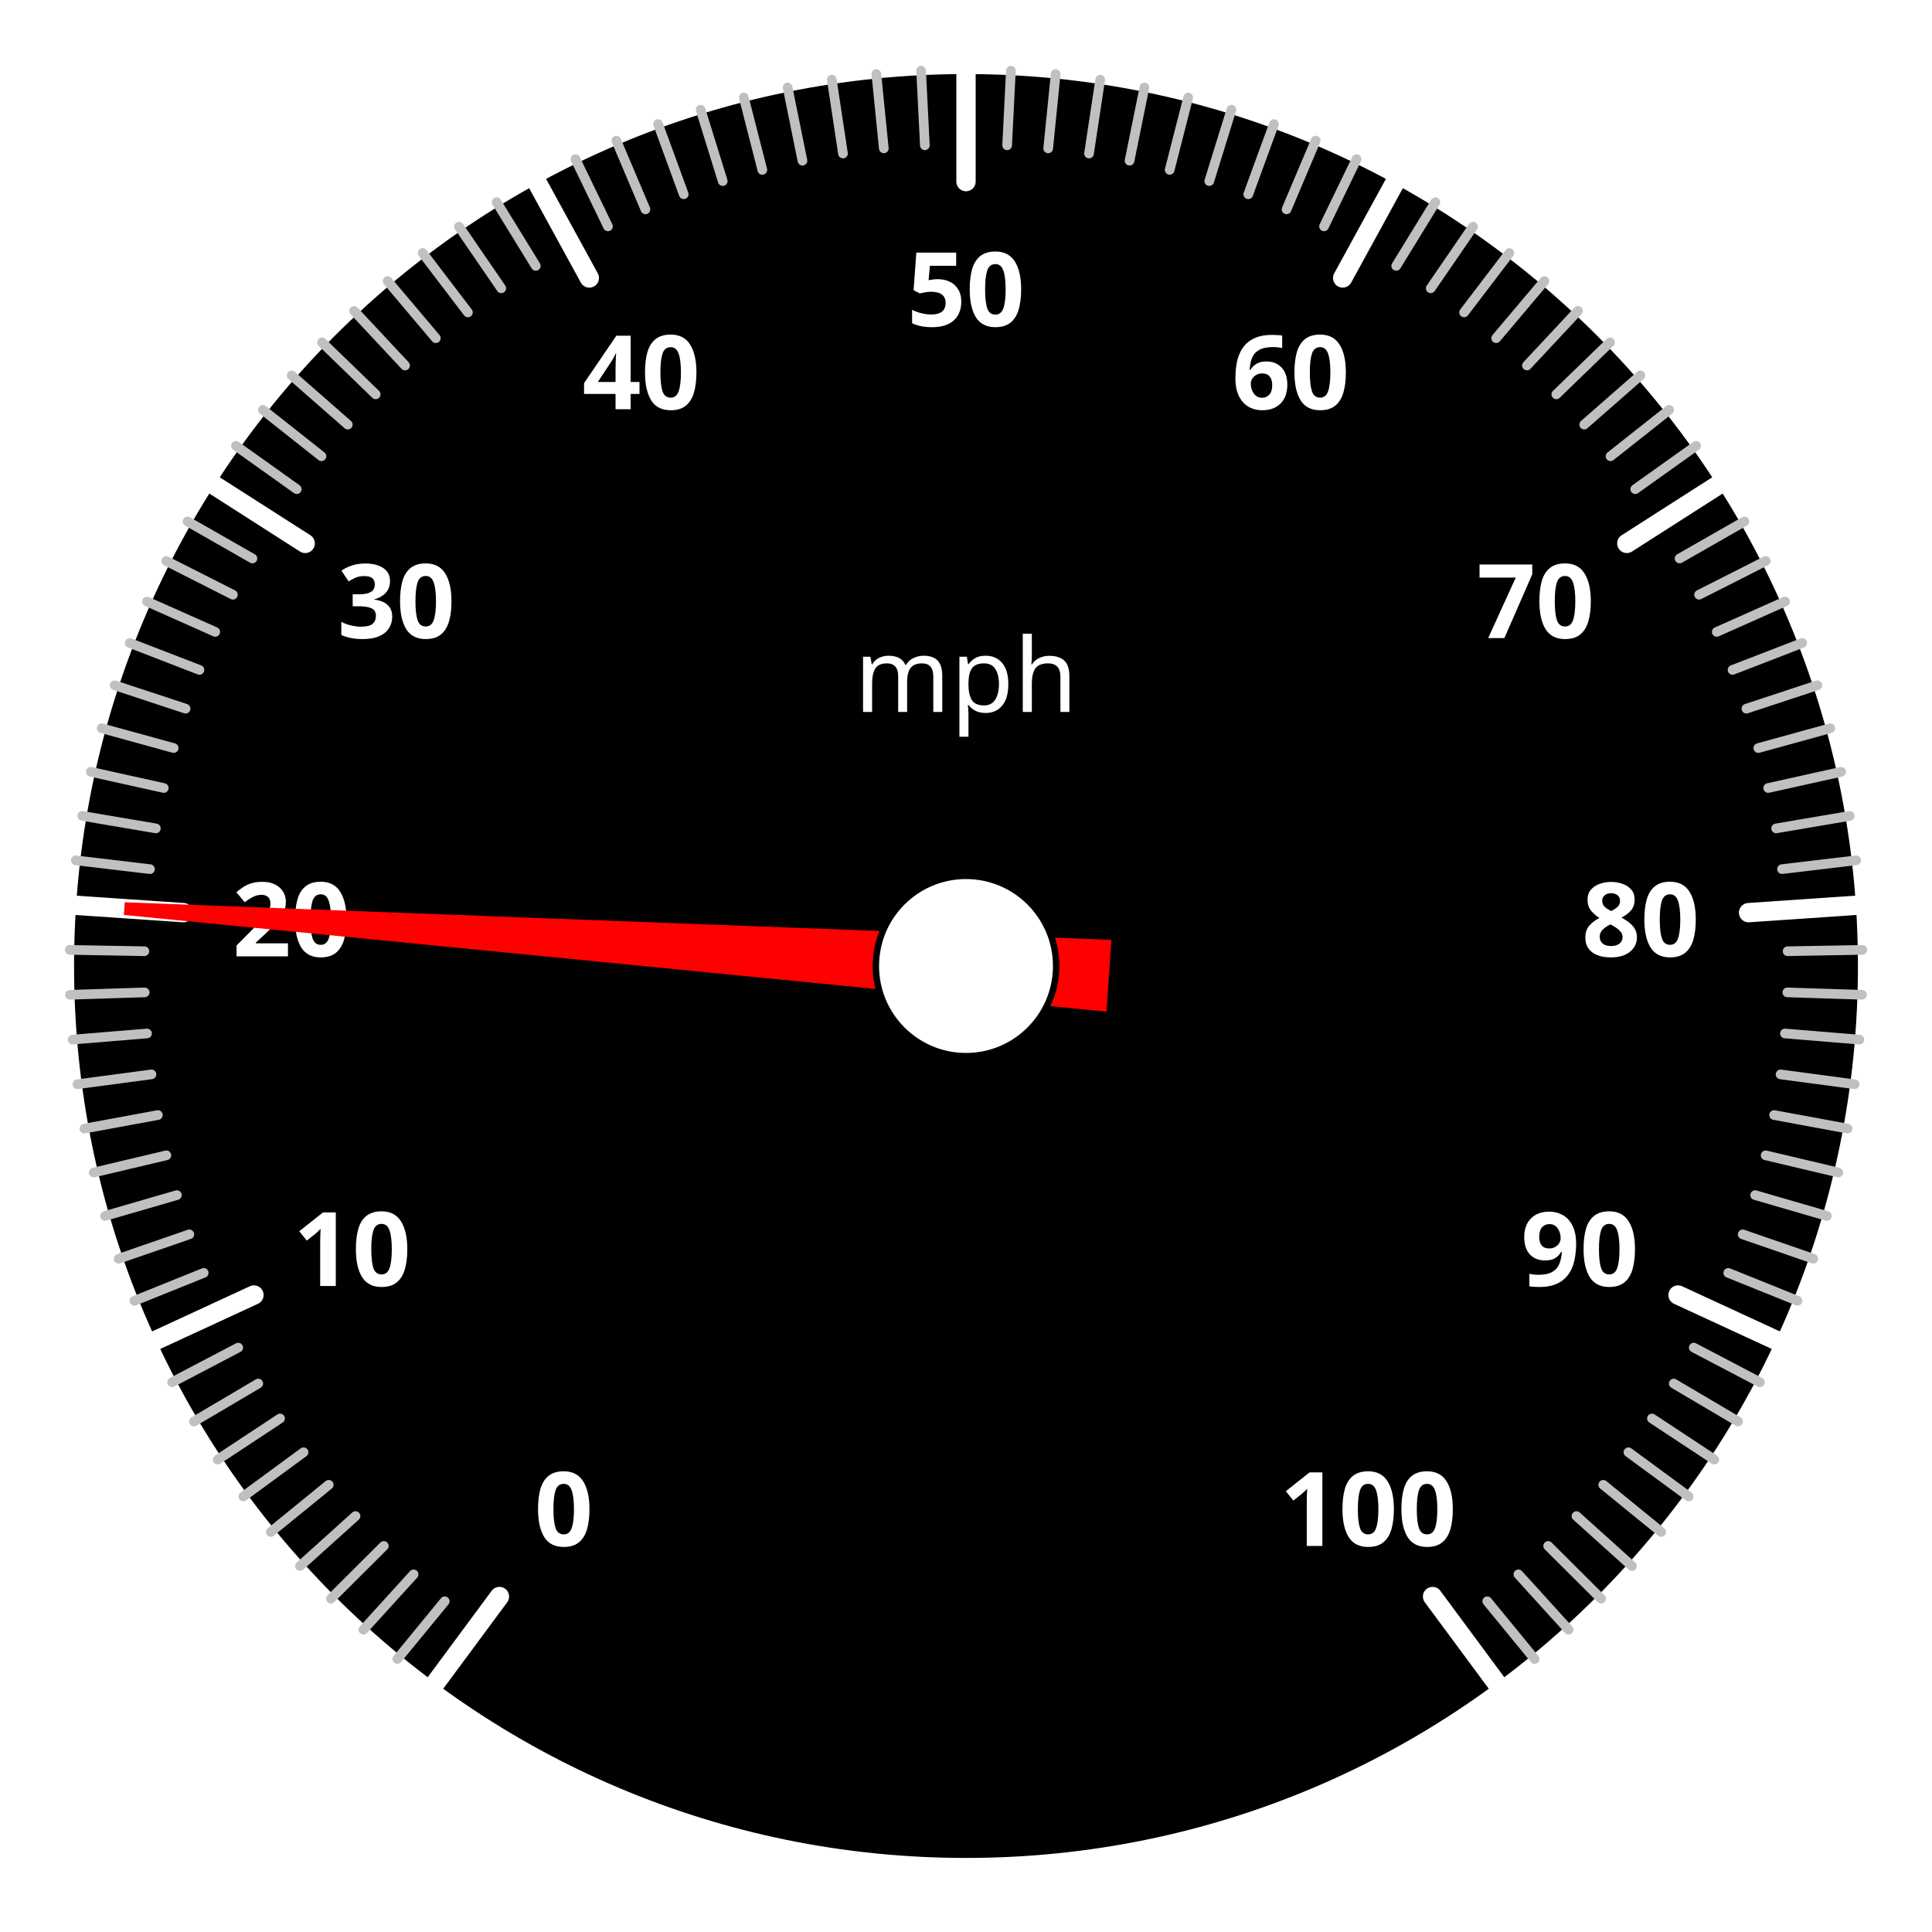
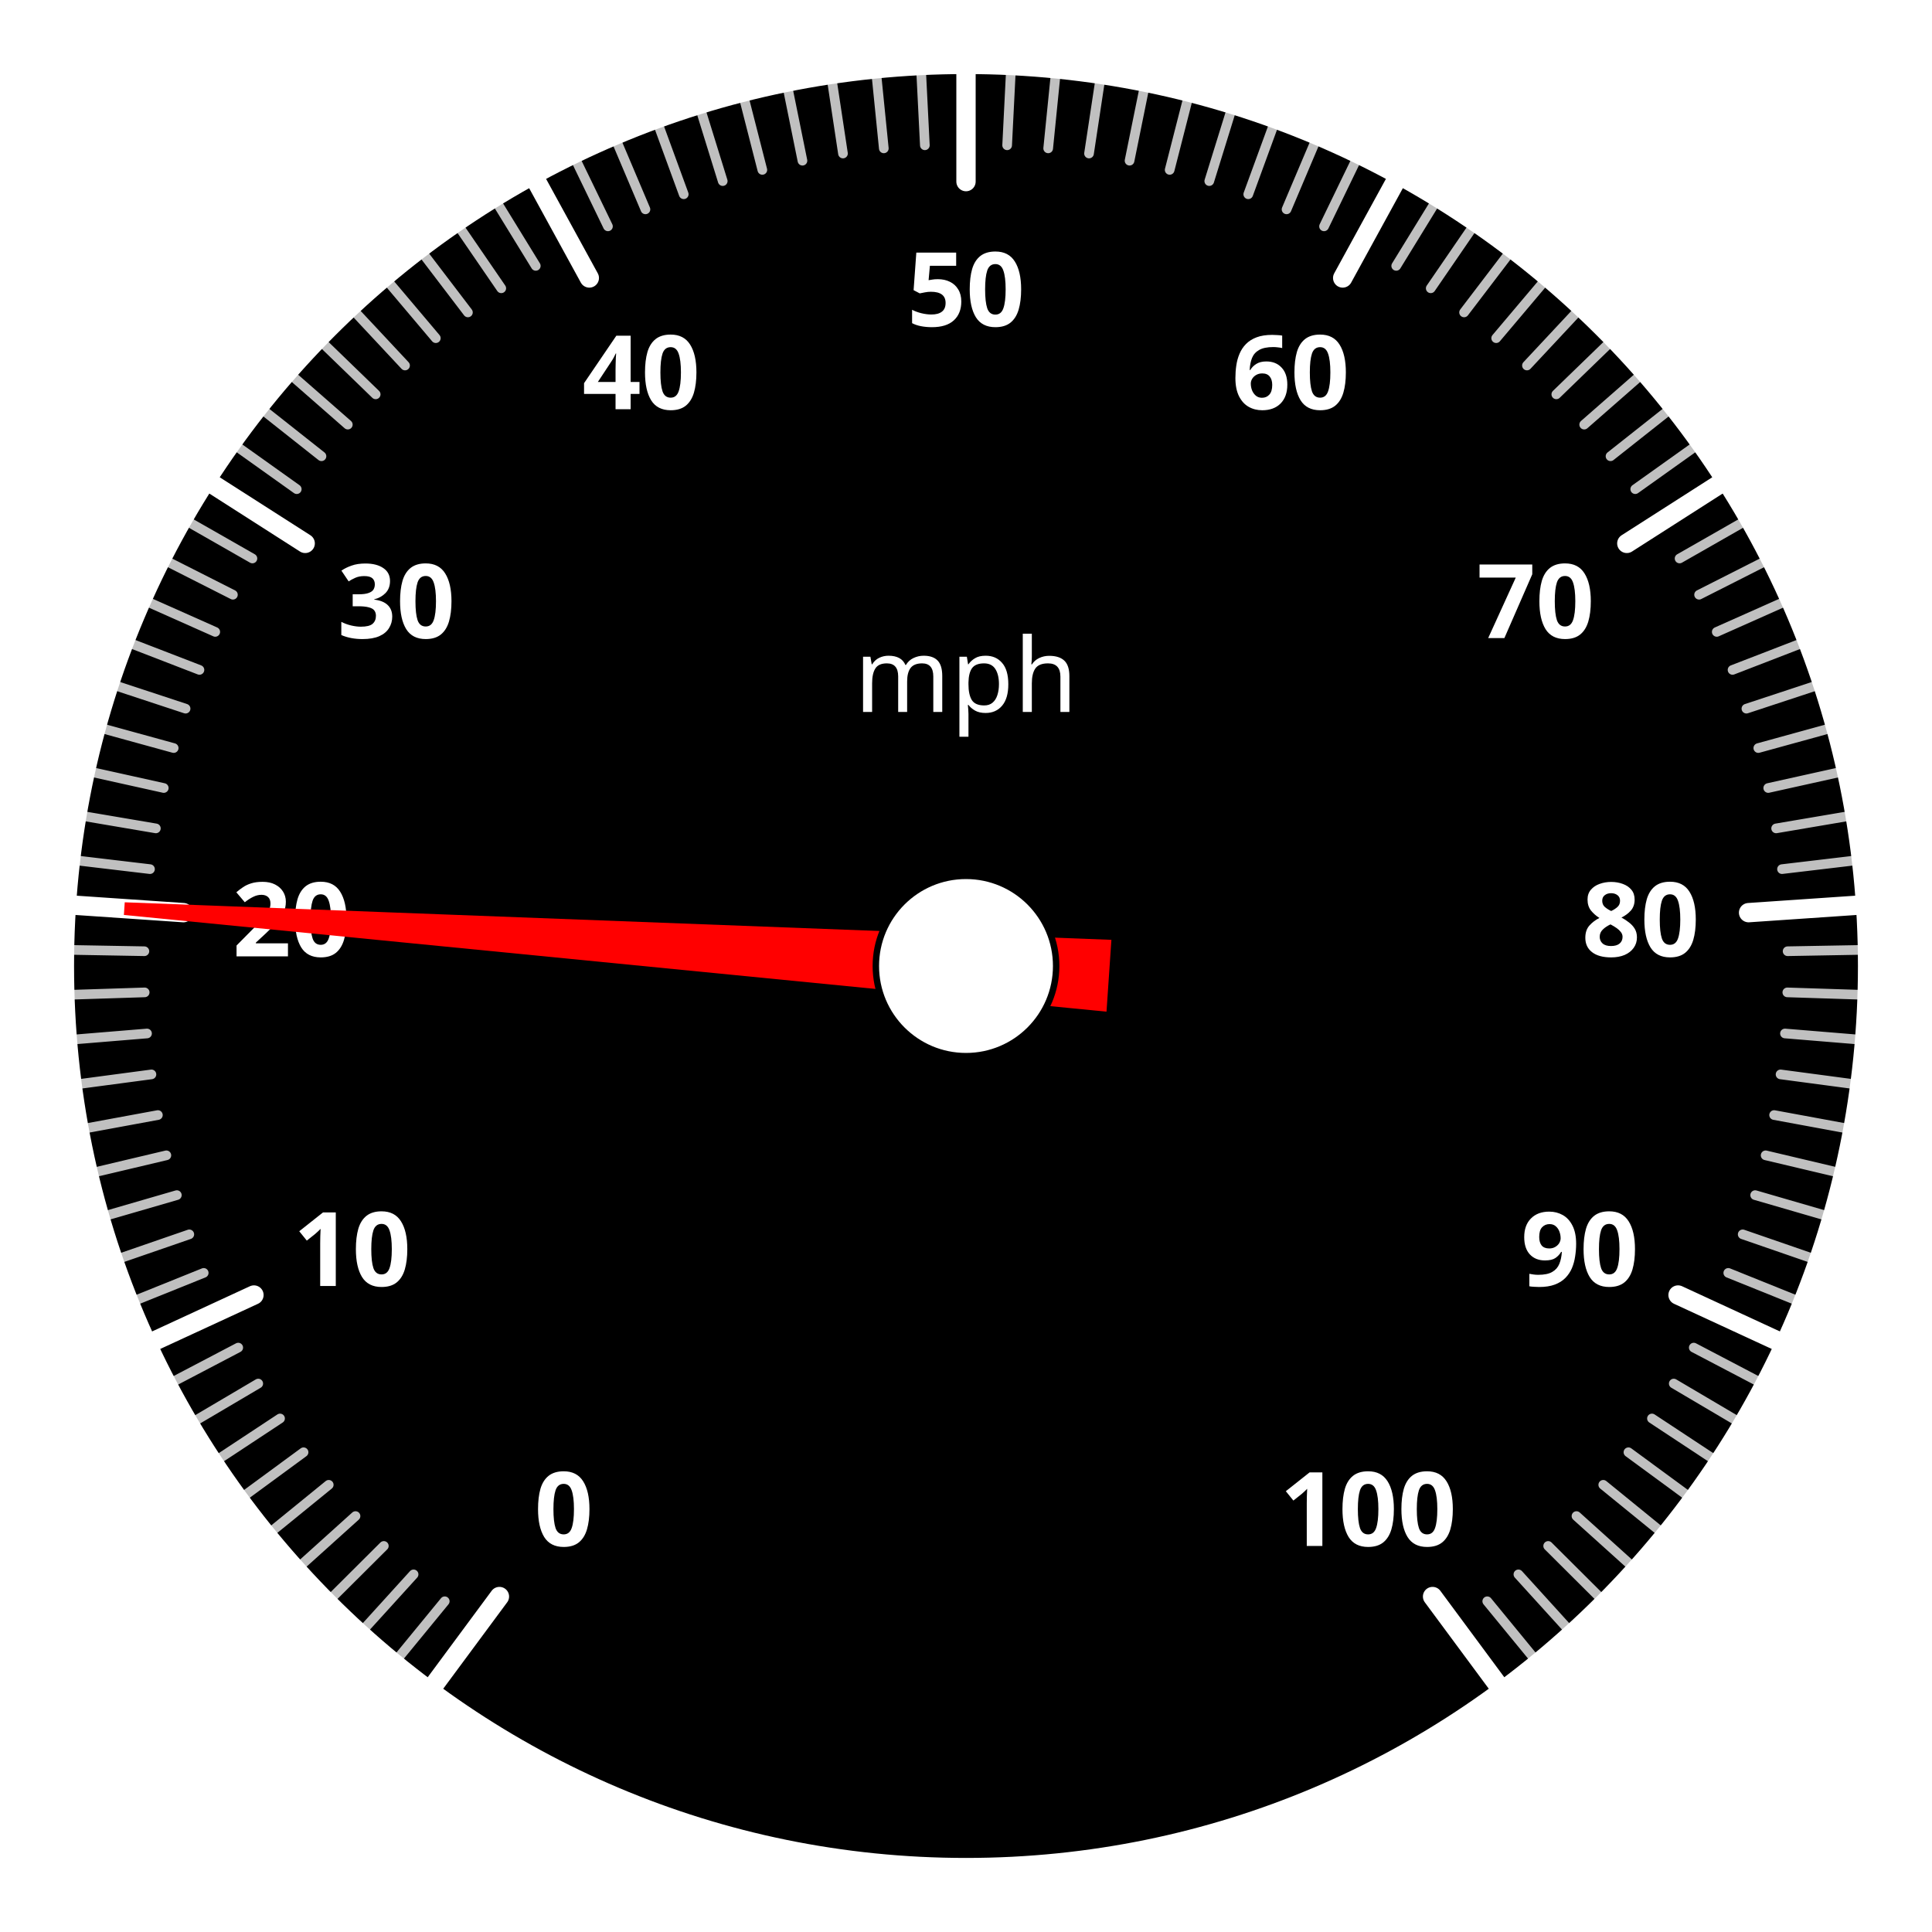
<svg xmlns="http://www.w3.org/2000/svg" version="1.1" width="300" height="300">
  <path d="M-1 301 L301 301 L301 -1 L-1 -1 L-1 301 Z" stroke="rgb(255, 255, 255)" stroke-opacity=" 0" stroke-width="0" stroke-linecap="square" fill="rgb(255, 255, 255)" fill-opacity=" 0" />
-   <circle cx="150" cy="150" r="140" stroke="rgb(255, 255, 255)" stroke-opacity="1" stroke-width="3" fill="rgb(0, 0, 0)" fill-opacity="1" />
+   <circle cx="150" cy="150" r="140" stroke="rgb(255, 255, 255)" stroke-opacity="0" stroke-width="3" fill="rgb(0, 0, 0)" fill-opacity="1" />
  <line x1="74.101" y1="252.572" x2="67.201" y2="261.897" stroke="rgb(192, 192, 192)" stroke-opacity="1" stroke-width="1.5" stroke-linecap="round" />
  <line x1="69.06" y1="248.643" x2="61.702" y2="257.611" stroke="rgb(192, 192, 192)" stroke-opacity="1" stroke-width="1.5" stroke-linecap="round" />
  <line x1="64.222" y1="244.467" x2="56.425" y2="253.055" stroke="rgb(192, 192, 192)" stroke-opacity="1" stroke-width="1.5" stroke-linecap="round" />
  <line x1="59.6" y1="240.053" x2="51.382" y2="248.24" stroke="rgb(192, 192, 192)" stroke-opacity="1" stroke-width="1.5" stroke-linecap="round" />
  <line x1="55.205" y1="235.414" x2="46.587" y2="243.179" stroke="rgb(192, 192, 192)" stroke-opacity="1" stroke-width="1.5" stroke-linecap="round" />
  <line x1="51.047" y1="230.561" x2="42.051" y2="237.884" stroke="rgb(192, 192, 192)" stroke-opacity="1" stroke-width="1.5" stroke-linecap="round" />
  <line x1="47.137" y1="225.505" x2="37.786" y2="232.369" stroke="rgb(192, 192, 192)" stroke-opacity="1" stroke-width="1.5" stroke-linecap="round" />
  <line x1="43.486" y1="220.26" x2="33.803" y2="226.647" stroke="rgb(192, 192, 192)" stroke-opacity="1" stroke-width="1.5" stroke-linecap="round" />
  <line x1="40.101" y1="214.839" x2="30.111" y2="220.733" stroke="rgb(192, 192, 192)" stroke-opacity="1" stroke-width="1.5" stroke-linecap="round" />
  <line x1="36.993" y1="209.255" x2="26.719" y2="214.641" stroke="rgb(192, 192, 192)" stroke-opacity="1" stroke-width="1.5" stroke-linecap="round" />
  <line x1="34.168" y1="203.522" x2="23.637" y2="208.388" stroke="rgb(192, 192, 192)" stroke-opacity="1" stroke-width="1.5" stroke-linecap="round" />
  <line x1="77.551" y1="247.91" x2="67.201" y2="261.897" stroke="rgb(255, 255, 255)" stroke-opacity="1" stroke-width="3" stroke-linecap="round" />
  <text x="87.544" y="234.405" text-anchor="middle" dominant-baseline="middle" transform="rotate(0,87.54361,234.405)" font-family="Verdana" font-size="12pt" font-weight="bold" fill="rgb(255, 255, 255)" fill-opacity="1">0</text>
  <line x1="34.168" y1="203.522" x2="23.637" y2="208.388" stroke="rgb(192, 192, 192)" stroke-opacity="1" stroke-width="1.5" stroke-linecap="round" />
  <line x1="31.633" y1="197.655" x2="20.872" y2="201.988" stroke="rgb(192, 192, 192)" stroke-opacity="1" stroke-width="1.5" stroke-linecap="round" />
  <line x1="29.395" y1="191.669" x2="18.431" y2="195.457" stroke="rgb(192, 192, 192)" stroke-opacity="1" stroke-width="1.5" stroke-linecap="round" />
  <line x1="27.46" y1="185.578" x2="16.32" y2="188.812" stroke="rgb(192, 192, 192)" stroke-opacity="1" stroke-width="1.5" stroke-linecap="round" />
  <line x1="25.833" y1="179.398" x2="14.545" y2="182.07" stroke="rgb(192, 192, 192)" stroke-opacity="1" stroke-width="1.5" stroke-linecap="round" />
  <line x1="24.516" y1="173.144" x2="13.109" y2="175.248" stroke="rgb(192, 192, 192)" stroke-opacity="1" stroke-width="1.5" stroke-linecap="round" />
  <line x1="23.515" y1="166.832" x2="12.016" y2="168.362" stroke="rgb(192, 192, 192)" stroke-opacity="1" stroke-width="1.5" stroke-linecap="round" />
  <line x1="22.831" y1="160.478" x2="11.27" y2="161.43" stroke="rgb(192, 192, 192)" stroke-opacity="1" stroke-width="1.5" stroke-linecap="round" />
  <line x1="22.466" y1="154.097" x2="10.872" y2="154.47" stroke="rgb(192, 192, 192)" stroke-opacity="1" stroke-width="1.5" stroke-linecap="round" />
  <line x1="22.421" y1="147.706" x2="10.822" y2="147.498" stroke="rgb(192, 192, 192)" stroke-opacity="1" stroke-width="1.5" stroke-linecap="round" />
  <line x1="22.695" y1="141.321" x2="11.122" y2="140.532" stroke="rgb(192, 192, 192)" stroke-opacity="1" stroke-width="1.5" stroke-linecap="round" />
  <line x1="39.433" y1="201.089" x2="23.637" y2="208.388" stroke="rgb(255, 255, 255)" stroke-opacity="1" stroke-width="3" stroke-linecap="round" />
  <text x="54.683" y="194.042" text-anchor="middle" dominant-baseline="middle" transform="rotate(0,54.68336,194.0425)" font-family="Verdana" font-size="12pt" font-weight="bold" fill="rgb(255, 255, 255)" fill-opacity="1">10</text>
  <line x1="22.695" y1="141.321" x2="11.122" y2="140.532" stroke="rgb(192, 192, 192)" stroke-opacity="1" stroke-width="1.5" stroke-linecap="round" />
  <line x1="23.29" y1="134.958" x2="11.771" y2="133.591" stroke="rgb(192, 192, 192)" stroke-opacity="1" stroke-width="1.5" stroke-linecap="round" />
  <line x1="24.202" y1="128.632" x2="12.766" y2="126.69" stroke="rgb(192, 192, 192)" stroke-opacity="1" stroke-width="1.5" stroke-linecap="round" />
  <line x1="25.429" y1="122.361" x2="14.105" y2="119.848" stroke="rgb(192, 192, 192)" stroke-opacity="1" stroke-width="1.5" stroke-linecap="round" />
  <line x1="26.97" y1="116.158" x2="15.785" y2="113.081" stroke="rgb(192, 192, 192)" stroke-opacity="1" stroke-width="1.5" stroke-linecap="round" />
  <line x1="28.818" y1="110.04" x2="17.802" y2="106.408" stroke="rgb(192, 192, 192)" stroke-opacity="1" stroke-width="1.5" stroke-linecap="round" />
  <line x1="30.971" y1="104.023" x2="20.15" y2="99.843" stroke="rgb(192, 192, 192)" stroke-opacity="1" stroke-width="1.5" stroke-linecap="round" />
  <line x1="33.423" y1="98.121" x2="22.825" y2="93.404" stroke="rgb(192, 192, 192)" stroke-opacity="1" stroke-width="1.5" stroke-linecap="round" />
  <line x1="36.166" y1="92.349" x2="25.818" y2="87.108" stroke="rgb(192, 192, 192)" stroke-opacity="1" stroke-width="1.5" stroke-linecap="round" />
  <line x1="39.196" y1="86.721" x2="29.123" y2="80.969" stroke="rgb(192, 192, 192)" stroke-opacity="1" stroke-width="1.5" stroke-linecap="round" />
  <line x1="42.503" y1="81.253" x2="32.731" y2="75.003" stroke="rgb(192, 192, 192)" stroke-opacity="1" stroke-width="1.5" stroke-linecap="round" />
  <line x1="28.482" y1="141.716" x2="11.122" y2="140.532" stroke="rgb(255, 255, 255)" stroke-opacity="1" stroke-width="3" stroke-linecap="round" />
  <text x="45.243" y="142.858" text-anchor="middle" dominant-baseline="middle" transform="rotate(0,45.24315,142.8584)" font-family="Verdana" font-size="12pt" font-weight="bold" fill="rgb(255, 255, 255)" fill-opacity="1">20</text>
  <line x1="42.503" y1="81.253" x2="32.731" y2="75.003" stroke="rgb(192, 192, 192)" stroke-opacity="1" stroke-width="1.5" stroke-linecap="round" />
  <line x1="46.08" y1="75.957" x2="36.633" y2="69.225" stroke="rgb(192, 192, 192)" stroke-opacity="1" stroke-width="1.5" stroke-linecap="round" />
  <line x1="49.918" y1="70.846" x2="40.819" y2="63.651" stroke="rgb(192, 192, 192)" stroke-opacity="1" stroke-width="1.5" stroke-linecap="round" />
  <line x1="54.007" y1="65.934" x2="45.28" y2="58.292" stroke="rgb(192, 192, 192)" stroke-opacity="1" stroke-width="1.5" stroke-linecap="round" />
  <line x1="58.336" y1="61.234" x2="50.003" y2="53.164" stroke="rgb(192, 192, 192)" stroke-opacity="1" stroke-width="1.5" stroke-linecap="round" />
  <line x1="62.896" y1="56.755" x2="54.977" y2="48.278" stroke="rgb(192, 192, 192)" stroke-opacity="1" stroke-width="1.5" stroke-linecap="round" />
  <line x1="67.674" y1="52.511" x2="60.189" y2="43.648" stroke="rgb(192, 192, 192)" stroke-opacity="1" stroke-width="1.5" stroke-linecap="round" />
  <line x1="72.658" y1="48.511" x2="65.627" y2="39.285" stroke="rgb(192, 192, 192)" stroke-opacity="1" stroke-width="1.5" stroke-linecap="round" />
  <line x1="77.837" y1="44.766" x2="71.276" y2="35.199" stroke="rgb(192, 192, 192)" stroke-opacity="1" stroke-width="1.5" stroke-linecap="round" />
  <line x1="83.196" y1="41.285" x2="77.123" y2="31.401" stroke="rgb(192, 192, 192)" stroke-opacity="1" stroke-width="1.5" stroke-linecap="round" />
  <line x1="88.723" y1="38.076" x2="83.153" y2="27.901" stroke="rgb(192, 192, 192)" stroke-opacity="1" stroke-width="1.5" stroke-linecap="round" />
  <line x1="47.389" y1="84.378" x2="32.731" y2="75.003" stroke="rgb(255, 255, 255)" stroke-opacity="1" stroke-width="3" stroke-linecap="round" />
  <text x="61.542" y="93.429" text-anchor="middle" dominant-baseline="middle" transform="rotate(0,61.5425,93.42907)" font-family="Verdana" font-size="12pt" font-weight="bold" fill="rgb(255, 255, 255)" fill-opacity="1">30</text>
  <line x1="88.723" y1="38.076" x2="83.153" y2="27.901" stroke="rgb(192, 192, 192)" stroke-opacity="1" stroke-width="1.5" stroke-linecap="round" />
  <line x1="94.404" y1="35.148" x2="89.35" y2="24.707" stroke="rgb(192, 192, 192)" stroke-opacity="1" stroke-width="1.5" stroke-linecap="round" />
  <line x1="100.225" y1="32.509" x2="95.7" y2="21.828" stroke="rgb(192, 192, 192)" stroke-opacity="1" stroke-width="1.5" stroke-linecap="round" />
  <line x1="106.17" y1="30.164" x2="102.185" y2="19.27" stroke="rgb(192, 192, 192)" stroke-opacity="1" stroke-width="1.5" stroke-linecap="round" />
  <line x1="112.225" y1="28.12" x2="108.791" y2="17.04" stroke="rgb(192, 192, 192)" stroke-opacity="1" stroke-width="1.5" stroke-linecap="round" />
  <line x1="118.375" y1="26.381" x2="115.5" y2="15.143" stroke="rgb(192, 192, 192)" stroke-opacity="1" stroke-width="1.5" stroke-linecap="round" />
  <line x1="124.604" y1="24.953" x2="122.296" y2="13.585" stroke="rgb(192, 192, 192)" stroke-opacity="1" stroke-width="1.5" stroke-linecap="round" />
  <line x1="130.897" y1="23.838" x2="129.161" y2="12.369" stroke="rgb(192, 192, 192)" stroke-opacity="1" stroke-width="1.5" stroke-linecap="round" />
  <line x1="137.238" y1="23.04" x2="136.078" y2="11.498" stroke="rgb(192, 192, 192)" stroke-opacity="1" stroke-width="1.5" stroke-linecap="round" />
  <line x1="143.611" y1="22.56" x2="143.03" y2="10.975" stroke="rgb(192, 192, 192)" stroke-opacity="1" stroke-width="1.5" stroke-linecap="round" />
  <line x1="150" y1="22.4" x2="150" y2="10.8" stroke="rgb(192, 192, 192)" stroke-opacity="1" stroke-width="1.5" stroke-linecap="round" />
  <line x1="91.509" y1="43.164" x2="83.153" y2="27.901" stroke="rgb(255, 255, 255)" stroke-opacity="1" stroke-width="3" stroke-linecap="round" />
  <text x="99.577" y="57.9" text-anchor="middle" dominant-baseline="middle" transform="rotate(0,99.57653,57.89965)" font-family="Verdana" font-size="12pt" font-weight="bold" fill="rgb(255, 255, 255)" fill-opacity="1">40</text>
  <line x1="150" y1="22.4" x2="150" y2="10.8" stroke="rgb(192, 192, 192)" stroke-opacity="1" stroke-width="1.5" stroke-linecap="round" />
  <line x1="156.389" y1="22.56" x2="156.97" y2="10.975" stroke="rgb(192, 192, 192)" stroke-opacity="1" stroke-width="1.5" stroke-linecap="round" />
  <line x1="162.762" y1="23.04" x2="163.922" y2="11.498" stroke="rgb(192, 192, 192)" stroke-opacity="1" stroke-width="1.5" stroke-linecap="round" />
  <line x1="169.103" y1="23.838" x2="170.839" y2="12.369" stroke="rgb(192, 192, 192)" stroke-opacity="1" stroke-width="1.5" stroke-linecap="round" />
  <line x1="175.396" y1="24.953" x2="177.704" y2="13.585" stroke="rgb(192, 192, 192)" stroke-opacity="1" stroke-width="1.5" stroke-linecap="round" />
  <line x1="181.625" y1="26.381" x2="184.5" y2="15.143" stroke="rgb(192, 192, 192)" stroke-opacity="1" stroke-width="1.5" stroke-linecap="round" />
  <line x1="187.775" y1="28.12" x2="191.209" y2="17.04" stroke="rgb(192, 192, 192)" stroke-opacity="1" stroke-width="1.5" stroke-linecap="round" />
  <line x1="193.83" y1="30.164" x2="197.815" y2="19.27" stroke="rgb(192, 192, 192)" stroke-opacity="1" stroke-width="1.5" stroke-linecap="round" />
  <line x1="199.775" y1="32.509" x2="204.3" y2="21.828" stroke="rgb(192, 192, 192)" stroke-opacity="1" stroke-width="1.5" stroke-linecap="round" />
  <line x1="205.596" y1="35.148" x2="210.65" y2="24.707" stroke="rgb(192, 192, 192)" stroke-opacity="1" stroke-width="1.5" stroke-linecap="round" />
  <line x1="211.277" y1="38.076" x2="216.847" y2="27.901" stroke="rgb(192, 192, 192)" stroke-opacity="1" stroke-width="1.5" stroke-linecap="round" />
  <line x1="150" y1="28.2" x2="150" y2="10.8" stroke="rgb(255, 255, 255)" stroke-opacity="1" stroke-width="3" stroke-linecap="round" />
  <text x="150" y="45" text-anchor="middle" dominant-baseline="middle" transform="rotate(0,150,45)" font-family="Verdana" font-size="12pt" font-weight="bold" fill="rgb(255, 255, 255)" fill-opacity="1">50</text>
  <line x1="211.277" y1="38.076" x2="216.847" y2="27.901" stroke="rgb(192, 192, 192)" stroke-opacity="1" stroke-width="1.5" stroke-linecap="round" />
  <line x1="216.804" y1="41.285" x2="222.877" y2="31.401" stroke="rgb(192, 192, 192)" stroke-opacity="1" stroke-width="1.5" stroke-linecap="round" />
  <line x1="222.163" y1="44.766" x2="228.724" y2="35.199" stroke="rgb(192, 192, 192)" stroke-opacity="1" stroke-width="1.5" stroke-linecap="round" />
  <line x1="227.342" y1="48.511" x2="234.373" y2="39.285" stroke="rgb(192, 192, 192)" stroke-opacity="1" stroke-width="1.5" stroke-linecap="round" />
  <line x1="232.326" y1="52.511" x2="239.811" y2="43.648" stroke="rgb(192, 192, 192)" stroke-opacity="1" stroke-width="1.5" stroke-linecap="round" />
  <line x1="237.104" y1="56.755" x2="245.023" y2="48.278" stroke="rgb(192, 192, 192)" stroke-opacity="1" stroke-width="1.5" stroke-linecap="round" />
  <line x1="241.664" y1="61.234" x2="249.997" y2="53.164" stroke="rgb(192, 192, 192)" stroke-opacity="1" stroke-width="1.5" stroke-linecap="round" />
  <line x1="245.993" y1="65.934" x2="254.72" y2="58.292" stroke="rgb(192, 192, 192)" stroke-opacity="1" stroke-width="1.5" stroke-linecap="round" />
  <line x1="250.082" y1="70.846" x2="259.181" y2="63.651" stroke="rgb(192, 192, 192)" stroke-opacity="1" stroke-width="1.5" stroke-linecap="round" />
  <line x1="253.92" y1="75.957" x2="263.367" y2="69.225" stroke="rgb(192, 192, 192)" stroke-opacity="1" stroke-width="1.5" stroke-linecap="round" />
  <line x1="257.497" y1="81.253" x2="267.269" y2="75.003" stroke="rgb(192, 192, 192)" stroke-opacity="1" stroke-width="1.5" stroke-linecap="round" />
  <line x1="208.491" y1="43.164" x2="216.847" y2="27.901" stroke="rgb(255, 255, 255)" stroke-opacity="1" stroke-width="3" stroke-linecap="round" />
  <text x="200.423" y="57.9" text-anchor="middle" dominant-baseline="middle" transform="rotate(0,200.4235,57.89965)" font-family="Verdana" font-size="12pt" font-weight="bold" fill="rgb(255, 255, 255)" fill-opacity="1">60</text>
  <line x1="257.497" y1="81.253" x2="267.269" y2="75.003" stroke="rgb(192, 192, 192)" stroke-opacity="1" stroke-width="1.5" stroke-linecap="round" />
  <line x1="260.804" y1="86.721" x2="270.877" y2="80.969" stroke="rgb(192, 192, 192)" stroke-opacity="1" stroke-width="1.5" stroke-linecap="round" />
  <line x1="263.834" y1="92.349" x2="274.182" y2="87.108" stroke="rgb(192, 192, 192)" stroke-opacity="1" stroke-width="1.5" stroke-linecap="round" />
  <line x1="266.577" y1="98.121" x2="277.175" y2="93.404" stroke="rgb(192, 192, 192)" stroke-opacity="1" stroke-width="1.5" stroke-linecap="round" />
  <line x1="269.029" y1="104.023" x2="279.85" y2="99.843" stroke="rgb(192, 192, 192)" stroke-opacity="1" stroke-width="1.5" stroke-linecap="round" />
  <line x1="271.182" y1="110.04" x2="282.198" y2="106.408" stroke="rgb(192, 192, 192)" stroke-opacity="1" stroke-width="1.5" stroke-linecap="round" />
  <line x1="273.03" y1="116.158" x2="284.215" y2="113.081" stroke="rgb(192, 192, 192)" stroke-opacity="1" stroke-width="1.5" stroke-linecap="round" />
  <line x1="274.571" y1="122.361" x2="285.895" y2="119.848" stroke="rgb(192, 192, 192)" stroke-opacity="1" stroke-width="1.5" stroke-linecap="round" />
  <line x1="275.798" y1="128.632" x2="287.234" y2="126.69" stroke="rgb(192, 192, 192)" stroke-opacity="1" stroke-width="1.5" stroke-linecap="round" />
  <line x1="276.71" y1="134.958" x2="288.229" y2="133.591" stroke="rgb(192, 192, 192)" stroke-opacity="1" stroke-width="1.5" stroke-linecap="round" />
  <line x1="277.305" y1="141.321" x2="288.878" y2="140.532" stroke="rgb(192, 192, 192)" stroke-opacity="1" stroke-width="1.5" stroke-linecap="round" />
  <line x1="252.611" y1="84.378" x2="267.269" y2="75.003" stroke="rgb(255, 255, 255)" stroke-opacity="1" stroke-width="3" stroke-linecap="round" />
  <text x="238.458" y="93.429" text-anchor="middle" dominant-baseline="middle" transform="rotate(0,238.4575,93.42907)" font-family="Verdana" font-size="12pt" font-weight="bold" fill="rgb(255, 255, 255)" fill-opacity="1">70</text>
  <line x1="277.305" y1="141.321" x2="288.878" y2="140.532" stroke="rgb(192, 192, 192)" stroke-opacity="1" stroke-width="1.5" stroke-linecap="round" />
  <line x1="277.579" y1="147.706" x2="289.178" y2="147.498" stroke="rgb(192, 192, 192)" stroke-opacity="1" stroke-width="1.5" stroke-linecap="round" />
  <line x1="277.534" y1="154.097" x2="289.128" y2="154.47" stroke="rgb(192, 192, 192)" stroke-opacity="1" stroke-width="1.5" stroke-linecap="round" />
  <line x1="277.169" y1="160.478" x2="288.73" y2="161.43" stroke="rgb(192, 192, 192)" stroke-opacity="1" stroke-width="1.5" stroke-linecap="round" />
  <line x1="276.485" y1="166.832" x2="287.984" y2="168.362" stroke="rgb(192, 192, 192)" stroke-opacity="1" stroke-width="1.5" stroke-linecap="round" />
  <line x1="275.484" y1="173.144" x2="286.891" y2="175.248" stroke="rgb(192, 192, 192)" stroke-opacity="1" stroke-width="1.5" stroke-linecap="round" />
  <line x1="274.167" y1="179.398" x2="285.455" y2="182.07" stroke="rgb(192, 192, 192)" stroke-opacity="1" stroke-width="1.5" stroke-linecap="round" />
  <line x1="272.54" y1="185.578" x2="283.68" y2="188.812" stroke="rgb(192, 192, 192)" stroke-opacity="1" stroke-width="1.5" stroke-linecap="round" />
  <line x1="270.605" y1="191.669" x2="281.569" y2="195.457" stroke="rgb(192, 192, 192)" stroke-opacity="1" stroke-width="1.5" stroke-linecap="round" />
  <line x1="268.367" y1="197.655" x2="279.128" y2="201.988" stroke="rgb(192, 192, 192)" stroke-opacity="1" stroke-width="1.5" stroke-linecap="round" />
  <line x1="265.832" y1="203.522" x2="276.363" y2="208.388" stroke="rgb(192, 192, 192)" stroke-opacity="1" stroke-width="1.5" stroke-linecap="round" />
  <line x1="271.518" y1="141.716" x2="288.878" y2="140.532" stroke="rgb(255, 255, 255)" stroke-opacity="1" stroke-width="3" stroke-linecap="round" />
  <text x="254.757" y="142.858" text-anchor="middle" dominant-baseline="middle" transform="rotate(0,254.7568,142.8584)" font-family="Verdana" font-size="12pt" font-weight="bold" fill="rgb(255, 255, 255)" fill-opacity="1">80</text>
  <line x1="265.832" y1="203.522" x2="276.363" y2="208.388" stroke="rgb(192, 192, 192)" stroke-opacity="1" stroke-width="1.5" stroke-linecap="round" />
  <line x1="263.007" y1="209.255" x2="273.281" y2="214.641" stroke="rgb(192, 192, 192)" stroke-opacity="1" stroke-width="1.5" stroke-linecap="round" />
  <line x1="259.899" y1="214.839" x2="269.889" y2="220.733" stroke="rgb(192, 192, 192)" stroke-opacity="1" stroke-width="1.5" stroke-linecap="round" />
  <line x1="256.514" y1="220.26" x2="266.197" y2="226.647" stroke="rgb(192, 192, 192)" stroke-opacity="1" stroke-width="1.5" stroke-linecap="round" />
  <line x1="252.863" y1="225.505" x2="262.214" y2="232.369" stroke="rgb(192, 192, 192)" stroke-opacity="1" stroke-width="1.5" stroke-linecap="round" />
  <line x1="248.953" y1="230.561" x2="257.949" y2="237.884" stroke="rgb(192, 192, 192)" stroke-opacity="1" stroke-width="1.5" stroke-linecap="round" />
  <line x1="244.795" y1="235.414" x2="253.413" y2="243.179" stroke="rgb(192, 192, 192)" stroke-opacity="1" stroke-width="1.5" stroke-linecap="round" />
  <line x1="240.4" y1="240.053" x2="248.618" y2="248.24" stroke="rgb(192, 192, 192)" stroke-opacity="1" stroke-width="1.5" stroke-linecap="round" />
  <line x1="235.778" y1="244.467" x2="243.575" y2="253.055" stroke="rgb(192, 192, 192)" stroke-opacity="1" stroke-width="1.5" stroke-linecap="round" />
  <line x1="230.94" y1="248.643" x2="238.298" y2="257.611" stroke="rgb(192, 192, 192)" stroke-opacity="1" stroke-width="1.5" stroke-linecap="round" />
  <line x1="225.899" y1="252.572" x2="232.799" y2="261.897" stroke="rgb(192, 192, 192)" stroke-opacity="1" stroke-width="1.5" stroke-linecap="round" />
  <line x1="260.567" y1="201.089" x2="276.363" y2="208.388" stroke="rgb(255, 255, 255)" stroke-opacity="1" stroke-width="3" stroke-linecap="round" />
  <text x="245.317" y="194.042" text-anchor="middle" dominant-baseline="middle" transform="rotate(0,245.3166,194.0425)" font-family="Verdana" font-size="12pt" font-weight="bold" fill="rgb(255, 255, 255)" fill-opacity="1">90</text>
  <line x1="222.449" y1="247.91" x2="232.799" y2="261.897" stroke="rgb(255, 255, 255)" stroke-opacity="1" stroke-width="3" stroke-linecap="round" />
  <text x="212.456" y="234.405" text-anchor="middle" dominant-baseline="middle" transform="rotate(0,212.4564,234.405)" font-family="Verdana" font-size="12pt" font-weight="bold" fill="rgb(255, 255, 255)" fill-opacity="1">100</text>
  <text x="150" y="105" text-anchor="middle" dominant-baseline="middle" transform="rotate(0,150,105)" font-family="Verdana" font-size="12pt" font-weight="normal" fill="rgb(255, 255, 255)" fill-opacity="1">mph</text>
  <path d="M171.354 156.543 L19.768 141.623 L19.836 140.625 L172.045 146.416 L171.354 156.543 Z" stroke="rgb(255, 0, 0)" stroke-opacity="1" stroke-width="1" stroke-linecap="square" fill="rgb(255, 0, 0)" fill-opacity="1" />
  <circle cx="150" cy="150" r="14" stroke="rgb(0, 0, 0)" stroke-opacity="1" stroke-width="1" fill="rgb(255, 255, 255)" fill-opacity="1" />
+   <circle cx="150" cy="150" r="140" stroke="rgb(255, 255, 255)" stroke-opacity="1" stroke-width="3" fill-opacity="0" />
</svg>
